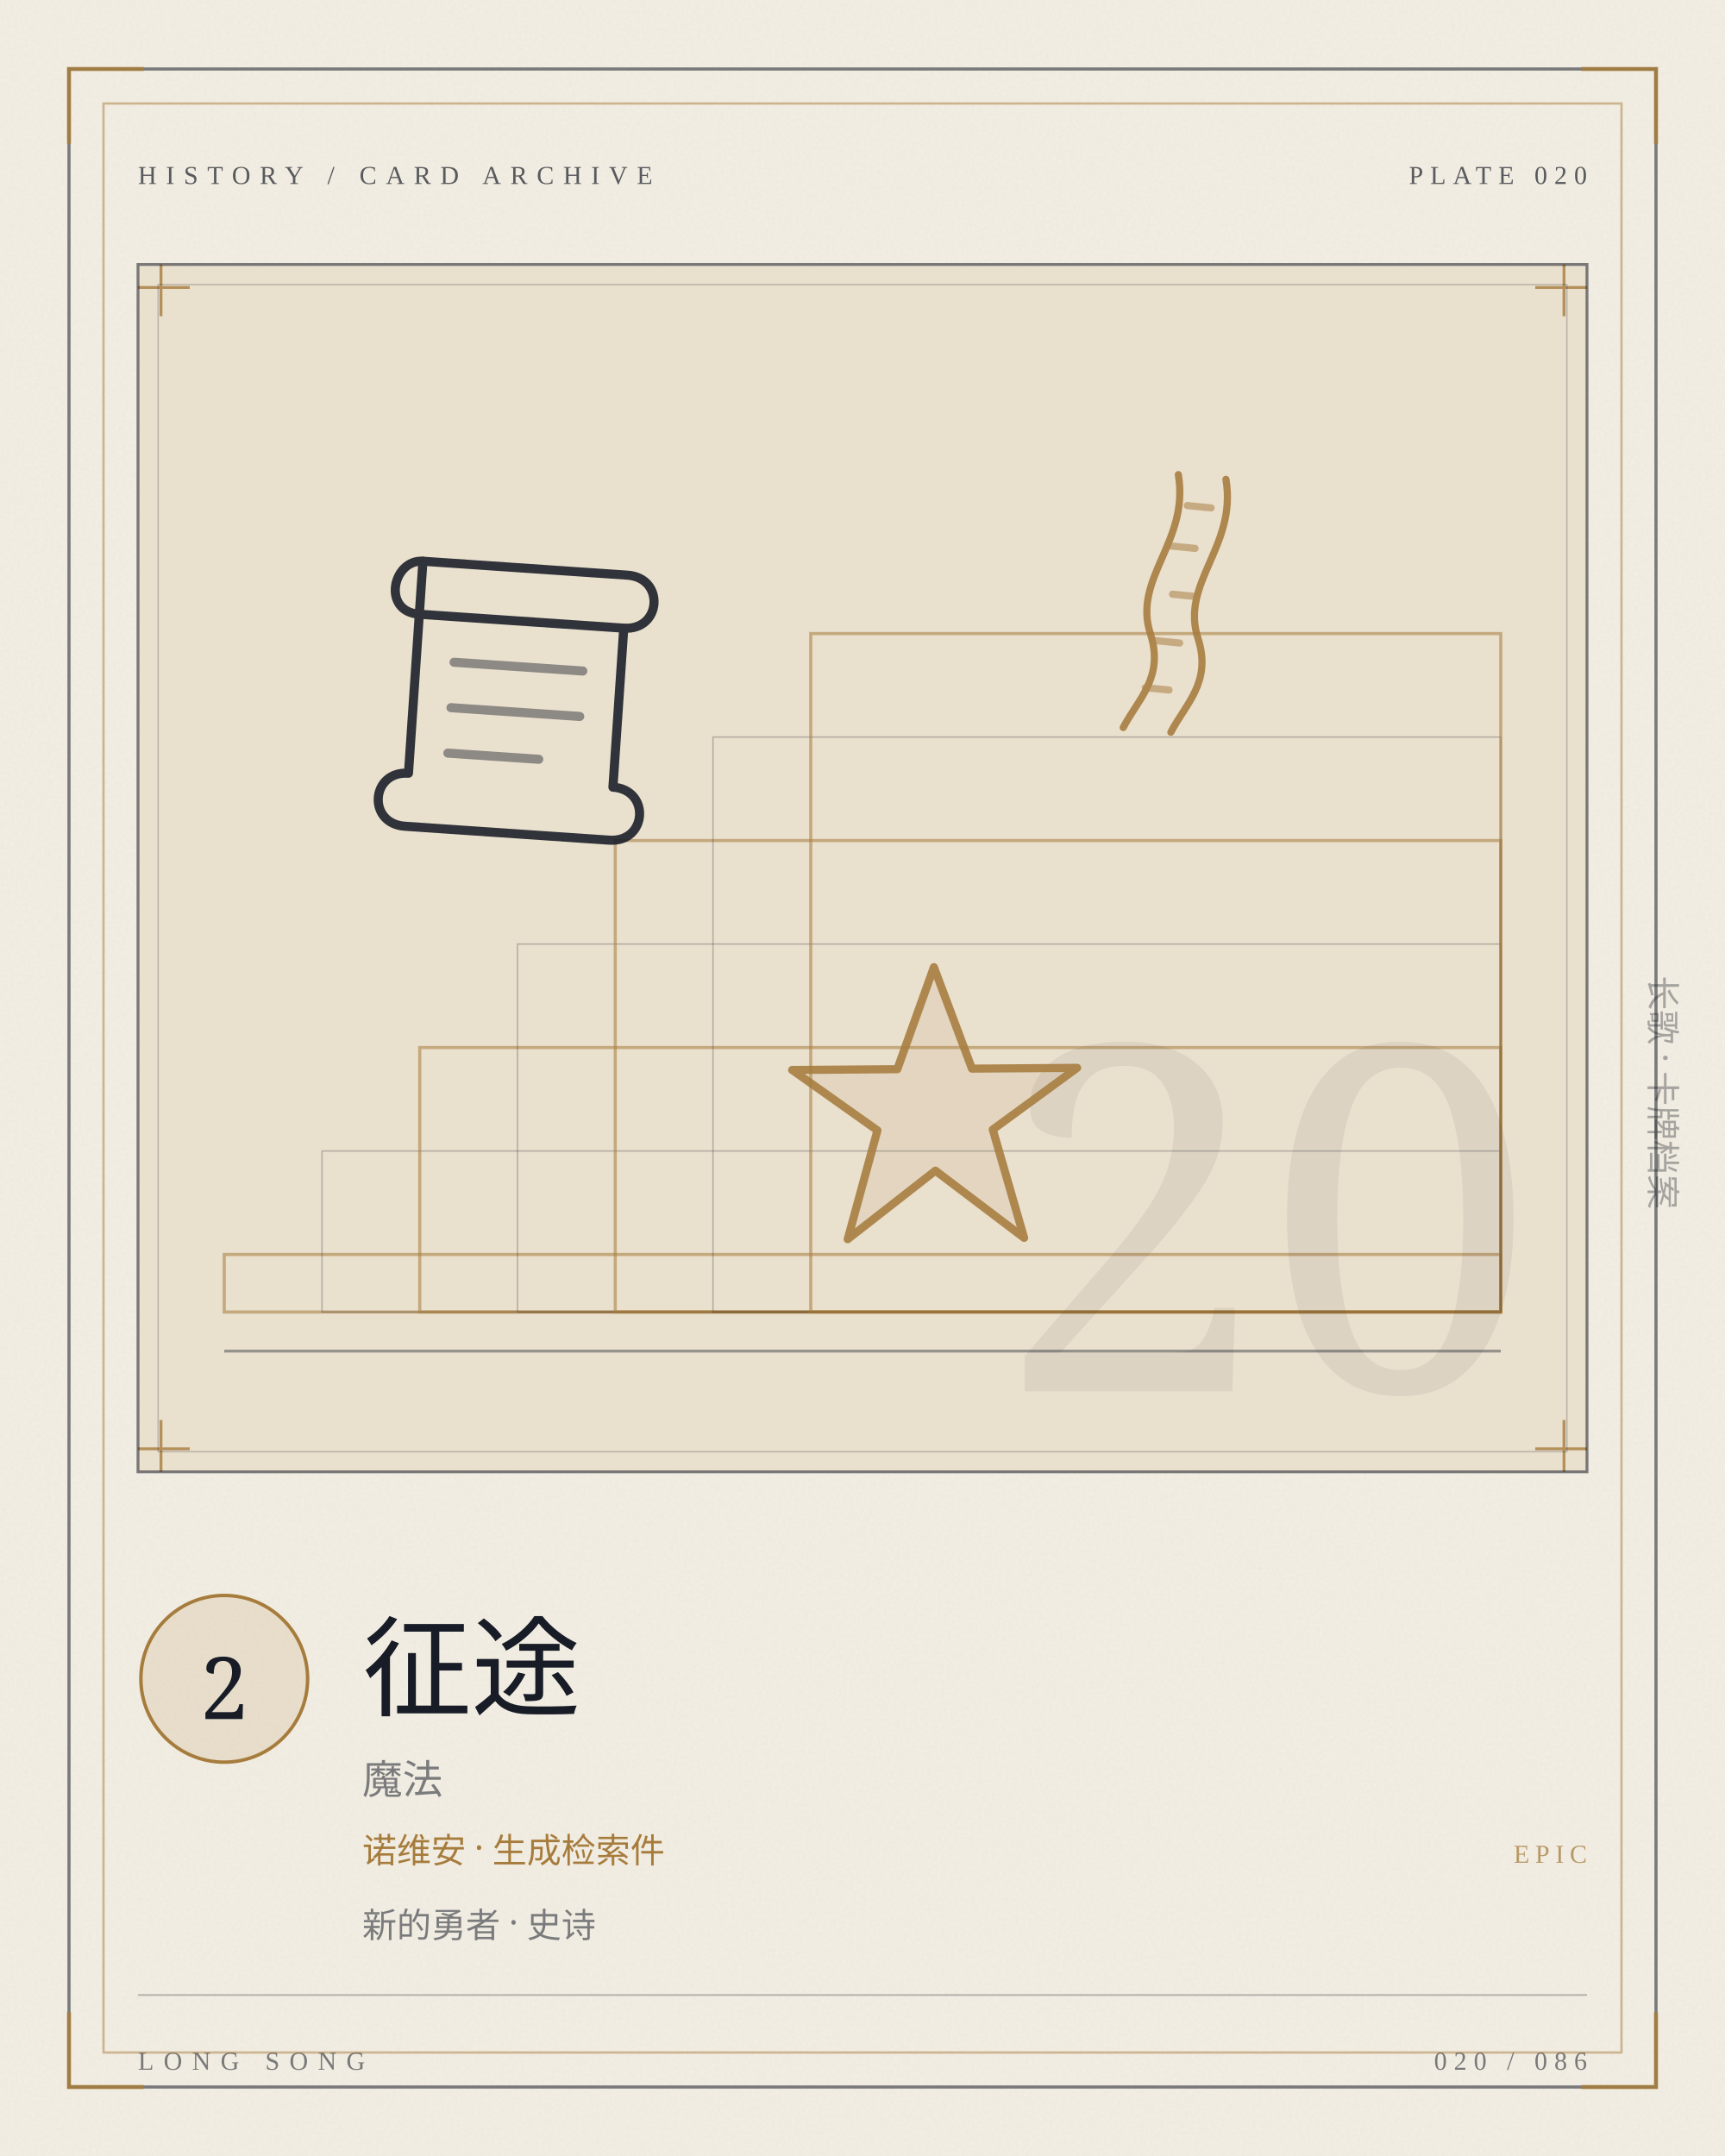
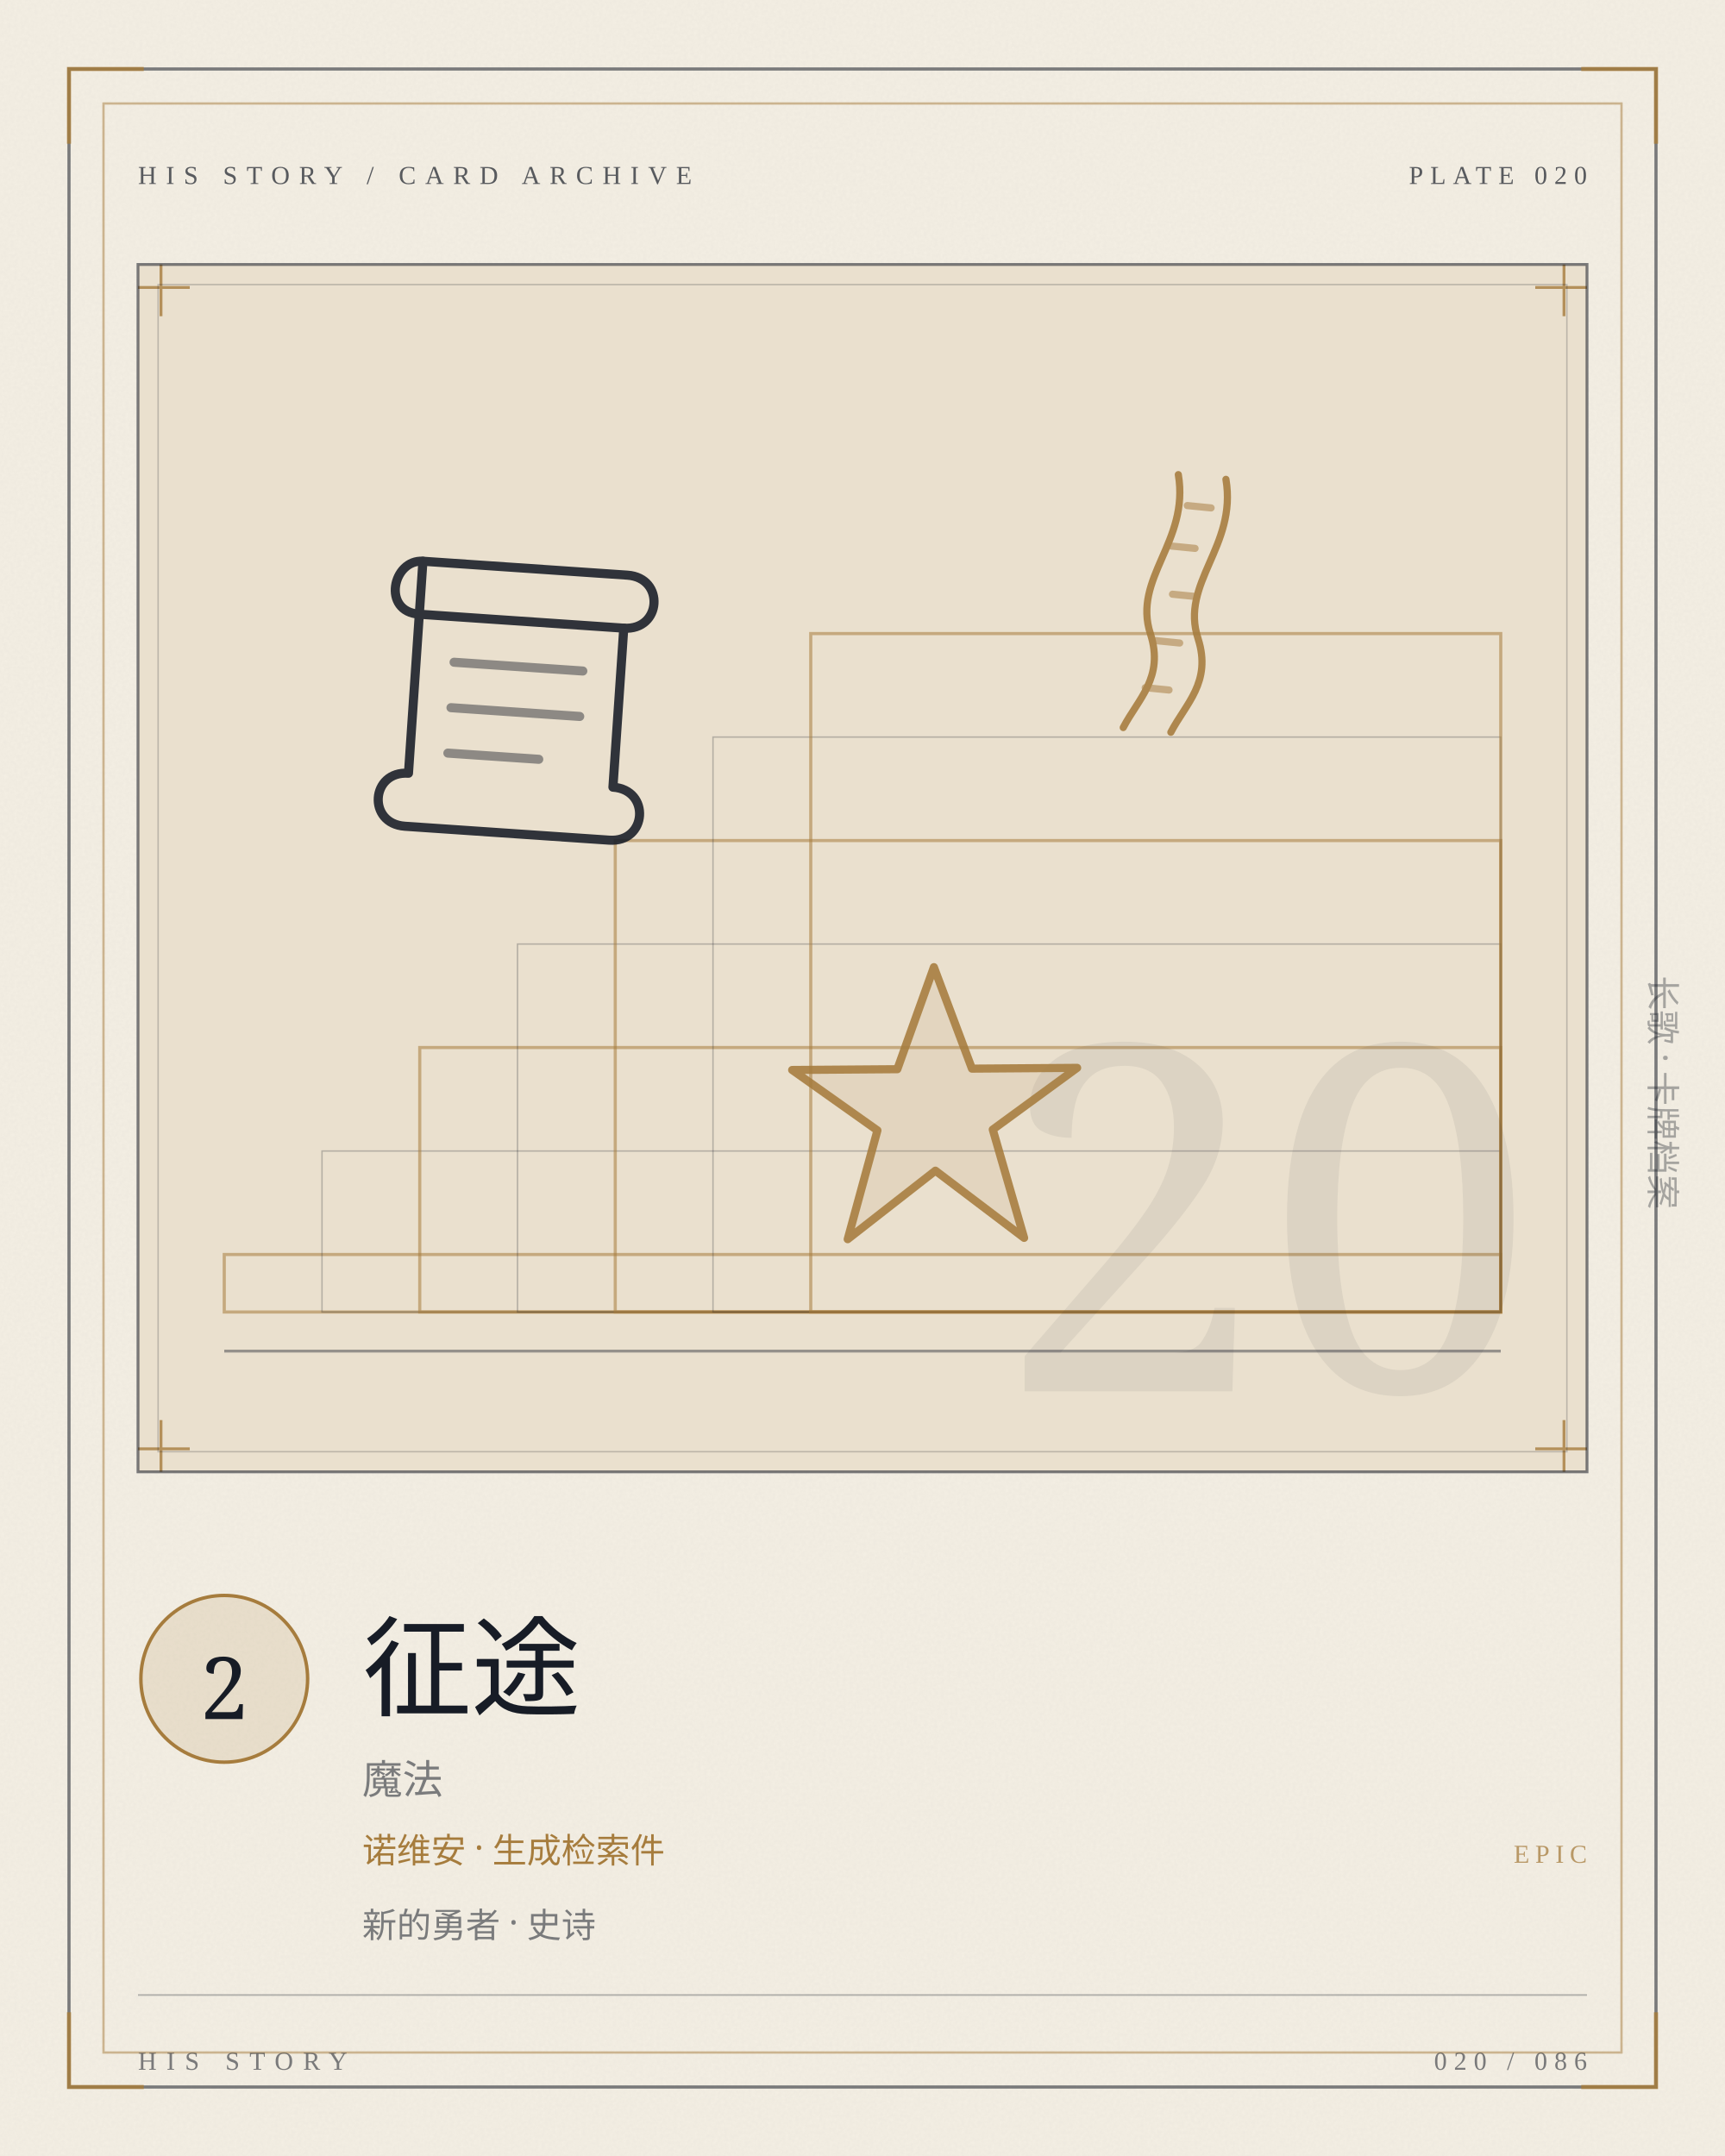
<svg xmlns="http://www.w3.org/2000/svg" width="600" height="750" viewBox="0 0 600 750">
  <defs>
    <clipPath id="artclip">
      <rect x="48" y="92" width="504" height="420" />
    </clipPath>
    <filter id="grain">
      <feTurbulence type="fractalNoise" baseFrequency="0.85" numOctaves="2" stitchTiles="stitch" />
      <feColorMatrix type="matrix" values="0 0 0 0 0  0 0 0 0 0  0 0 0 0 0  0 0 0 0.16 0" />
    </filter>
  </defs>
  <rect width="600" height="750" fill="#f4efe4" />
  <rect width="600" height="750" fill="#171c26" filter="url(#grain)" opacity=".16" />
  <rect x="24" y="24" width="552" height="702" fill="none" stroke="#171c26" stroke-width="1.1" opacity=".55" />
  <rect x="36" y="36" width="528" height="678" fill="none" stroke="#a67c3d" stroke-width=".8" opacity=".5" />
  <path d="M24 50 V24 H50 M550 24 H576 V50 M576 700 V726 H550 M50 726 H24 V700" fill="none" stroke="#a67c3d" stroke-width="1.4" opacity=".85" />
-   <text x="48" y="64" font-family="Georgia, Times New Roman, serif" font-size="9" fill="#171c26" text-anchor="start" letter-spacing="3.2" opacity="0.7">HISTORY / CARD ARCHIVE</text>
+   <text x="48" y="64" font-family="Georgia, Times New Roman, serif" font-size="9" fill="#171c26" text-anchor="start" letter-spacing="3.2" opacity="0.7">HIS STORY / CARD ARCHIVE</text>
  <text x="552" y="64" font-family="Georgia, Times New Roman, serif" font-size="9" fill="#171c26" text-anchor="end" letter-spacing="2.4" opacity="0.7">PLATE 020</text>
  <g clip-path="url(#artclip)">
    <rect x="48" y="92" width="504" height="420" fill="#eae0ce" />
    <g transform="translate(48 92)">
      <rect x="30" y="344.4" width="444" height="20" fill="none" stroke="#a67c3d" stroke-width="1.1" opacity="0.55" />
      <rect x="64" y="308.4" width="410" height="56" fill="none" stroke="#171c26" stroke-width="0.5" opacity="0.25" />
      <rect x="98" y="272.4" width="376" height="92" fill="none" stroke="#a67c3d" stroke-width="1.1" opacity="0.55" />
      <rect x="132" y="236.4" width="342" height="128" fill="none" stroke="#171c26" stroke-width="0.5" opacity="0.25" />
      <rect x="166" y="200.4" width="308" height="164" fill="none" stroke="#a67c3d" stroke-width="1.1" opacity="0.55" />
      <rect x="200" y="164.4" width="274" height="200" fill="none" stroke="#171c26" stroke-width="0.5" opacity="0.25" />
      <rect x="234" y="128.4" width="240" height="236" fill="none" stroke="#a67c3d" stroke-width="1.1" opacity="0.55" />
      <line x1="30" y1="378" x2="474" y2="378" stroke="#171c26" stroke-width="1" opacity=".4" />
    </g>
    <path d="M46 100 H66 M56 90 V110" stroke="#a67c3d" stroke-width="1" opacity=".8" />
    <path d="M534 100 H554 M544 90 V110" stroke="#a67c3d" stroke-width="1" opacity=".8" />
    <path d="M46 504 H66 M56 494 V514" stroke="#a67c3d" stroke-width="1" opacity=".8" />
    <path d="M534 504 H554 M544 494 V514" stroke="#a67c3d" stroke-width="1" opacity=".8" />
    <text x="534" y="484" font-family="Georgia, serif" font-size="168" fill="#171c26" opacity=".07" text-anchor="end">20</text>
    <g transform="translate(363.9 157.6) rotate(5.653752 52.0 52.0) scale(1.04)" color="#a67c3d" opacity="0.88" fill="none" stroke="currentColor" stroke-width="2.4" stroke-linecap="round" stroke-linejoin="round">
      <path d="M40 8 C46 30 28 44 36 62 C42 76 34 84 30 94" />
      <path d="M56 8 C62 30 44 44 52 62 C58 76 50 84 46 94" />
      <path d="M44 18 H52 M40 32 H48 M42 48 H50 M38 64 H46 M36 80 H44" opacity=".6" />
    </g>
    <g transform="translate(118.1 168.8) rotate(3.897847 66.0 66.0) scale(1.32)" color="#171c26" opacity="0.88" fill="none" stroke="currentColor" stroke-width="2.4" stroke-linecap="round" stroke-linejoin="round">
      <path d="M20 22 C12 22 10 36 20 36 H74 C84 36 84 22 74 22 H20 Z" />
      <path d="M20 22 V78 C10 78 10 92 20 92 H74 C84 92 84 78 74 78 V36" />
      <path d="M30 48 H64 M30 60 H64 M30 72 H54" opacity=".5" />
    </g>
    <g transform="translate(266.2 327.0) rotate(-0.4259257 59.0 59.0) scale(1.18)" color="#a67c3d" opacity="0.88" fill="none" stroke="currentColor" stroke-width="2.4" stroke-linecap="round" stroke-linejoin="round">
      <path d="M50 8 L61 38 L92 38 L67 56 L76 88 L50 68 L24 88 L33 56 L8 38 L39 38 Z" fill="currentColor" fill-opacity=".12" />
    </g>
  </g>
  <rect x="48" y="92" width="504" height="420" fill="none" stroke="#171c26" stroke-width="1" opacity=".55" />
  <rect x="55" y="99" width="490" height="406" fill="none" stroke="#171c26" stroke-width=".5" opacity=".22" />
  <circle cx="78" cy="584" r="29" fill="#a67c3d" opacity=".14" />
  <circle cx="78" cy="584" r="29" fill="none" stroke="#a67c3d" stroke-width="1.2" />
  <text x="78" y="598" font-family="Georgia, serif" font-size="30" fill="#171c26" text-anchor="middle">2</text>
  <text x="126" y="594" font-family="Noto Serif SC, Songti SC, SimSun, serif" font-size="38" fill="#171c26" text-anchor="start" letter-spacing="0" opacity="1" font-weight="500">征途</text>
  <text x="126" y="624" font-family="Noto Serif SC, Songti SC, SimSun, serif" font-size="14" fill="#7a7b7c" text-anchor="start" letter-spacing="0" opacity="1" font-weight="400">魔法</text>
  <text x="126" y="648" font-family="Noto Serif SC, Songti SC, SimSun, serif" font-size="12" fill="#a67c3d" text-anchor="start" letter-spacing="0" opacity="1" font-weight="400">诺维安 · 生成检索件</text>
  <text x="126" y="674" font-family="Noto Serif SC, Songti SC, SimSun, serif" font-size="12" fill="#7a7b7c" text-anchor="start" letter-spacing="0" opacity="1" font-weight="400">新的勇者 · 史诗</text>
  <text x="552" y="648" font-family="Georgia, Times New Roman, serif" font-size="9" fill="#a67c3d" text-anchor="end" letter-spacing="2" opacity="0.75">EPIC</text>
  <text x="552" y="674" font-family="Georgia, Times New Roman, serif" font-size="9" fill="#7a7b7c" text-anchor="end" letter-spacing="1.2" opacity="0.75" />
  <line x1="48" y1="694" x2="552" y2="694" stroke="#171c26" stroke-width=".6" opacity=".28" />
  <text x="574" y="380" font-family="Noto Serif SC, Songti SC, serif" font-size="12" fill="#171c26" opacity=".35" transform="rotate(90 574 380)" text-anchor="middle">长歌 · 卡牌档案</text>
-   <text x="48" y="720" font-family="Georgia, Times New Roman, serif" font-size="9" fill="#171c26" text-anchor="start" letter-spacing="3.4" opacity="0.55">LONG SONG</text>
+   <text x="48" y="720" font-family="Georgia, Times New Roman, serif" font-size="9" fill="#171c26" text-anchor="start" letter-spacing="3.4" opacity="0.55">HIS STORY</text>
  <text x="552" y="720" font-family="Georgia, Times New Roman, serif" font-size="9" fill="#171c26" text-anchor="end" letter-spacing="2.4" opacity="0.55">020 / 086</text>
</svg>
